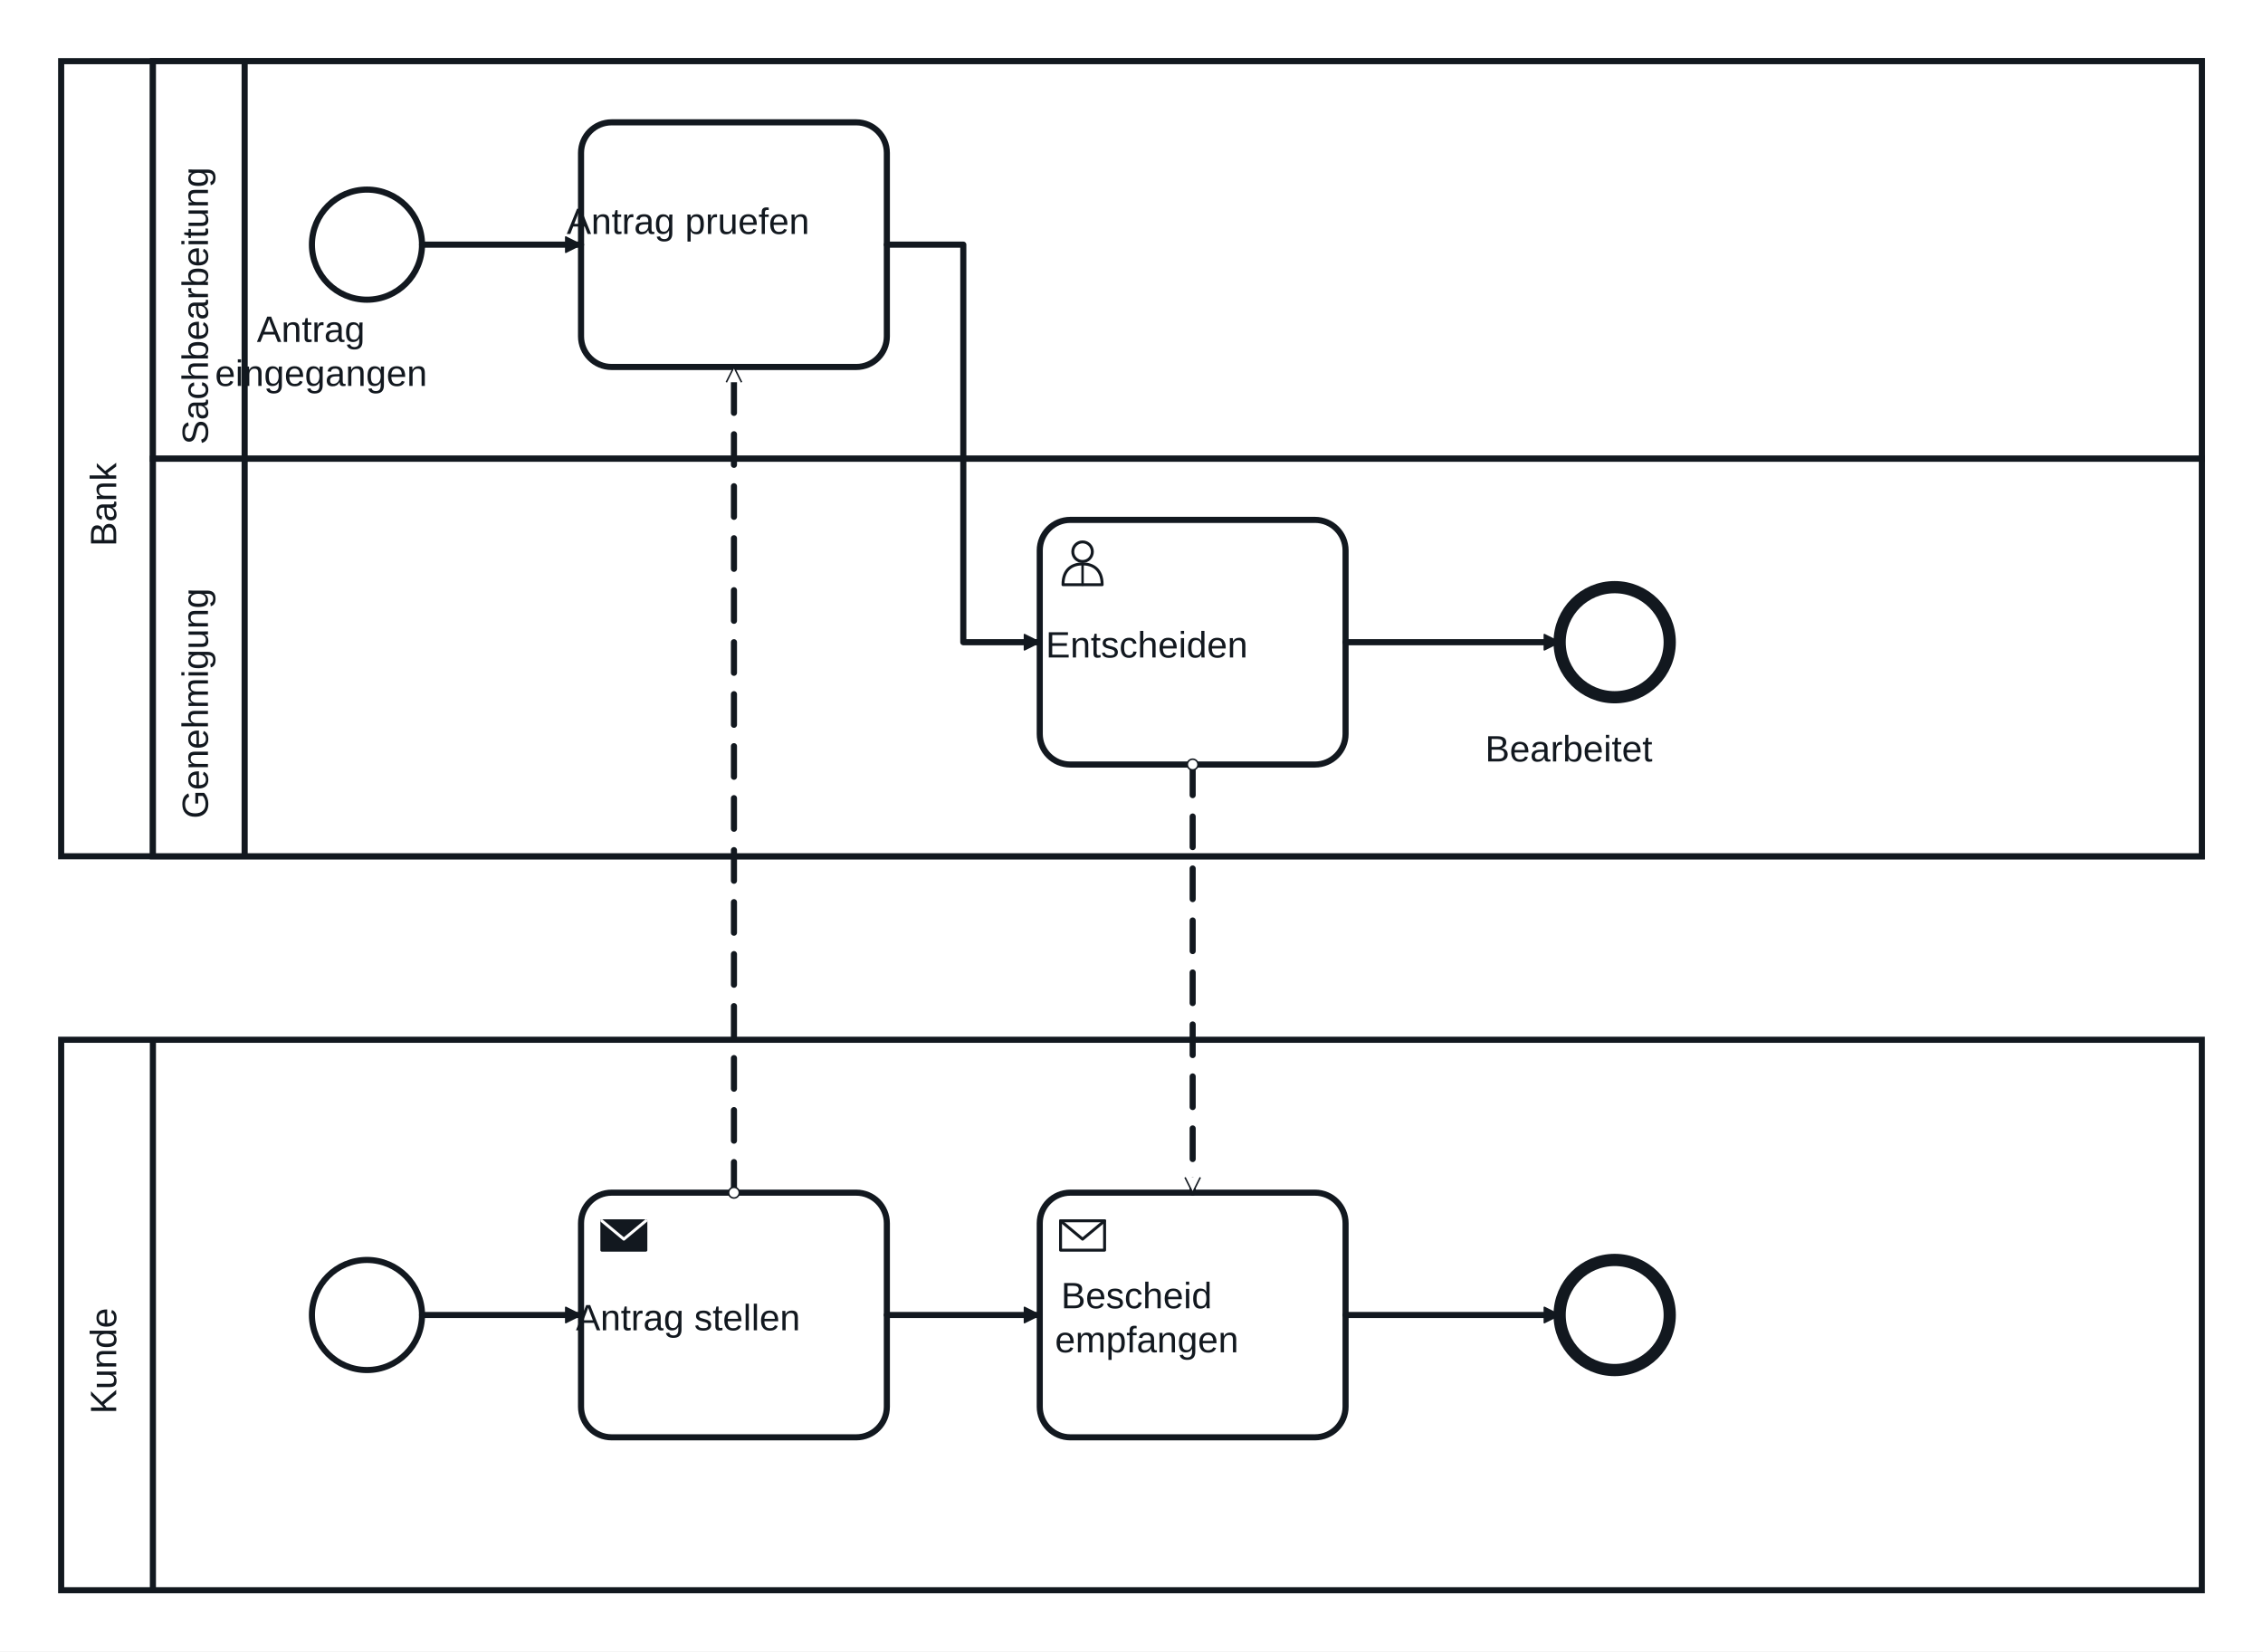
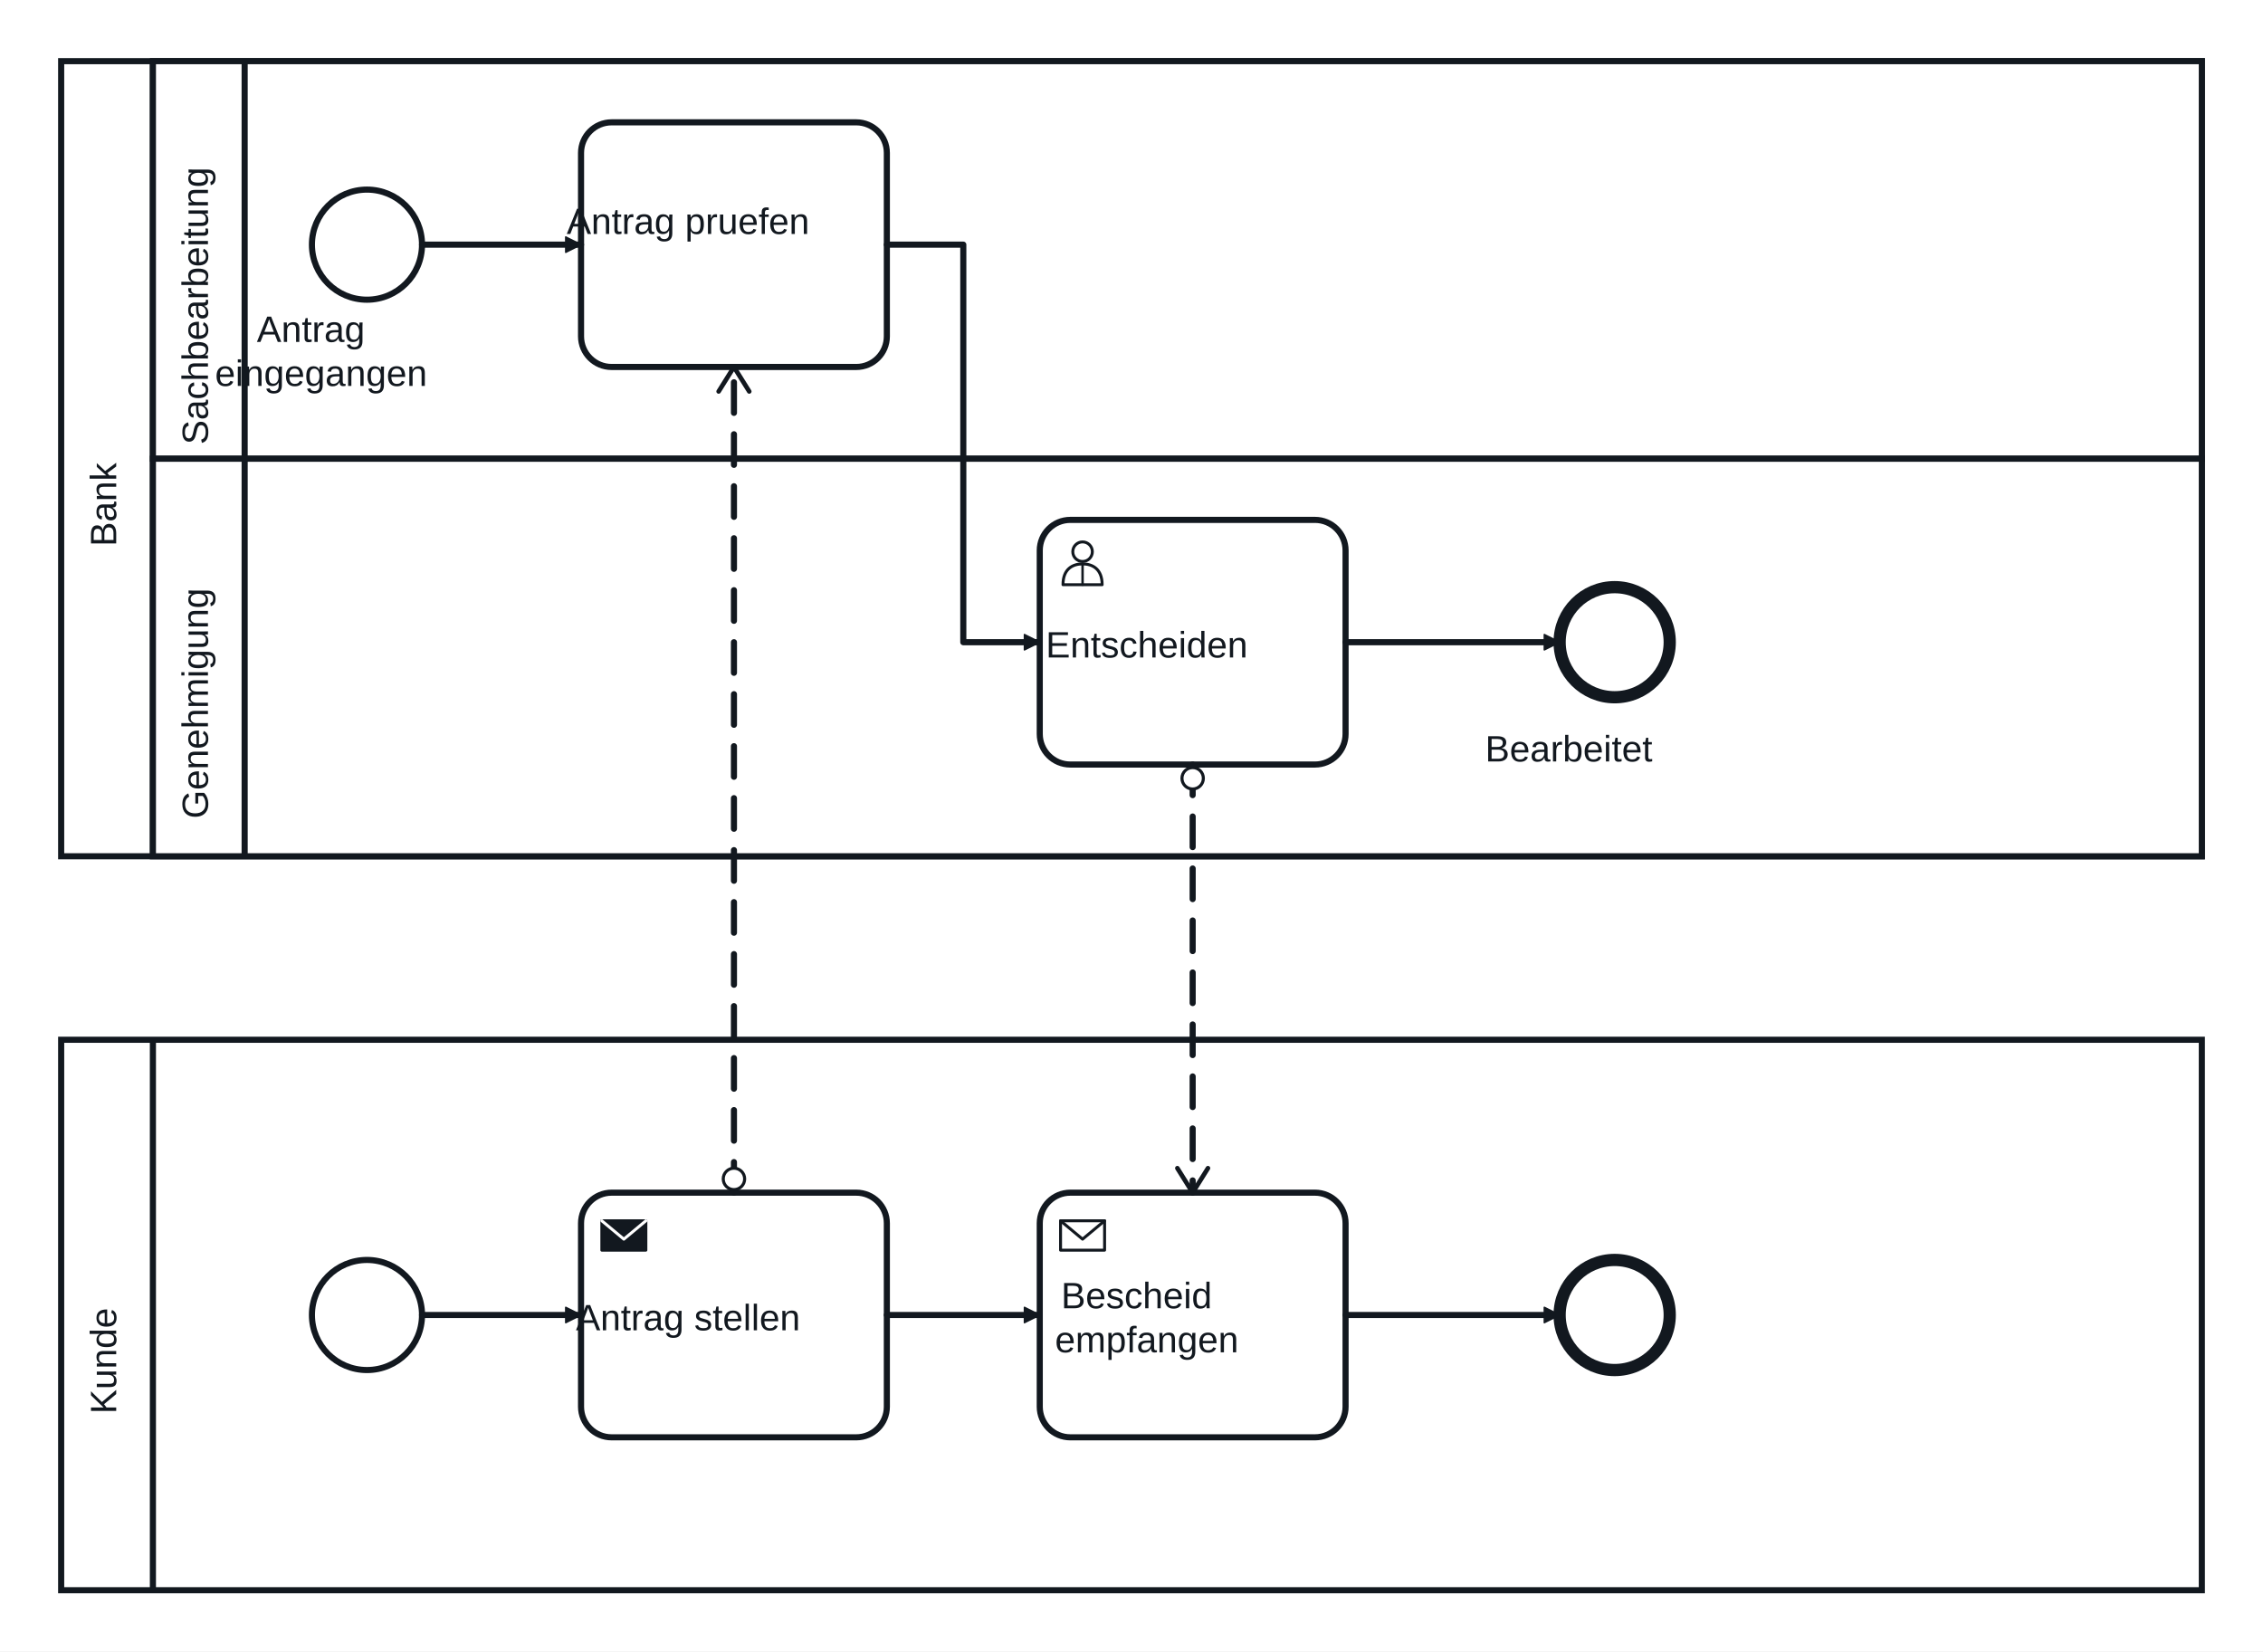
<svg xmlns="http://www.w3.org/2000/svg" version="1.1" width="740" height="540" viewBox="110 60 740 540" role="img" class="arctos-bpmn" aria-labelledby="arctos-bpmn-title" aria-describedby="arctos-bpmn-desc">
  <defs>
    <marker id="arctos-sequenceflow-end-d13-0" viewBox="0 0 20 20" refX="11" refY="10" markerWidth="10" markerHeight="10" orient="auto" markerUnits="userSpaceOnUse">
-       <path d="M 1 5 L 11 10 L 1 15 z" fill="#12181f" stroke="#12181f" stroke-width="1" stroke-linejoin="round" />
+       <path d="M 1 5 L 11 10 L 1 15 z" fill="#12181f" stroke="#12181f" stroke-width="1" stroke-linejoin="round" stroke-dasharray="10000 1" />
    </marker>
-     <marker id="arctos-messageflow-start-d13-1" viewBox="0 0 20 20" refX="6" refY="10" markerWidth="10" markerHeight="10" orient="auto" markerUnits="userSpaceOnUse">
-       <circle cx="6" cy="10" r="3.5" fill="#ffffff" stroke="#12181f" stroke-width="1" />
+     <marker id="arctos-messageflow-start-d13-1" viewBox="0 0 20 20" refX="5.5" refY="10" markerWidth="20" markerHeight="20" orient="auto" markerUnits="userSpaceOnUse">
+       <circle cx="10" cy="10" r="3.5" fill="#ffffff" stroke="#12181f" stroke-width="1" stroke-dasharray="10000 1" />
    </marker>
-     <marker id="arctos-messageflow-end-d13-2" viewBox="0 0 20 20" refX="11" refY="10" markerWidth="10" markerHeight="10" orient="auto" markerUnits="userSpaceOnUse">
-       <path d="M 1 5 L 11 10 L 1 15" fill="#ffffff" stroke="#12181f" stroke-width="1" stroke-linejoin="round" />
+     <marker id="arctos-messageflow-end-d13-2" viewBox="0 0 20 20" refX="12" refY="10" markerWidth="20" markerHeight="20" orient="auto" markerUnits="userSpaceOnUse">
+       <path d="M 4 5 L 12 10 L 4 15" fill="none" stroke="#12181f" stroke-width="1.5" stroke-linecap="round" stroke-linejoin="round" stroke-dasharray="10000 1" />
    </marker>
  </defs>
  <rect x="110" y="60" width="740" height="540" fill="#ffffff" aria-hidden="true" />
  <g class="arctos-bpmn-layer">
    <g class="djs-element djs-shape" data-element-id="Participant_Bank" role="button" aria-label="Pool „Bank“" tabindex="-1">
      <g class="djs-visual" data-bpmn-type="bpmn:Participant" aria-hidden="true">
        <rect x="130" y="80" width="700" height="260" class="bpmn-outline bpmn-participant" fill="#ffffff" stroke="#12181f" stroke-width="2" data-border="thin" data-orientation="horizontal" />
        <path d="M 160 80 L 160 340" class="bpmn-participant-header" fill="none" stroke="#12181f" stroke-width="2" data-marker="lane-header" />
        <text font-family="Arial, &quot;Helvetica Neue&quot;, Helvetica, &quot;Liberation Sans&quot;, sans-serif" font-size="12" fill="#12181f" text-anchor="middle" dominant-baseline="alphabetic" class="djs-label" xml:space="preserve" transform="rotate(-90 145 210)">
          <tspan x="145" y="213">Bank</tspan>
        </text>
      </g>
    </g>
    <g class="djs-element djs-shape" data-element-id="Participant_Kunde" role="button" aria-label="Pool „Kunde“" tabindex="-1">
      <g class="djs-visual" data-bpmn-type="bpmn:Participant" aria-hidden="true">
        <rect x="130" y="400" width="700" height="180" class="bpmn-outline bpmn-participant" fill="#ffffff" stroke="#12181f" stroke-width="2" data-border="thin" data-orientation="horizontal" />
        <path d="M 160 400 L 160 580" class="bpmn-participant-header" fill="none" stroke="#12181f" stroke-width="2" data-marker="lane-header" />
        <text font-family="Arial, &quot;Helvetica Neue&quot;, Helvetica, &quot;Liberation Sans&quot;, sans-serif" font-size="12" fill="#12181f" text-anchor="middle" dominant-baseline="alphabetic" class="djs-label" xml:space="preserve" transform="rotate(-90 145 490)">
          <tspan x="145" y="493">Kunde</tspan>
        </text>
      </g>
    </g>
    <g class="djs-element djs-shape" data-element-id="Lane_Sachbearbeitung" role="button" aria-label="Lane „Sachbearbeitung“" tabindex="-1">
      <g class="djs-visual" data-bpmn-type="bpmn:Lane" aria-hidden="true">
        <rect x="160" y="80" width="670" height="130" class="bpmn-outline bpmn-lane" fill="#ffffff" stroke="#12181f" stroke-width="2" data-border="thin" data-orientation="horizontal" />
        <path d="M 190 80 L 190 210" class="bpmn-lane-header" fill="none" stroke="#12181f" stroke-width="2" data-marker="lane-header" />
        <text font-family="Arial, &quot;Helvetica Neue&quot;, Helvetica, &quot;Liberation Sans&quot;, sans-serif" font-size="12" fill="#12181f" text-anchor="middle" dominant-baseline="alphabetic" class="djs-label" xml:space="preserve" transform="rotate(-90 175 145)">
          <tspan x="175" y="148">Sachbearbeitung</tspan>
        </text>
      </g>
    </g>
    <g class="djs-element djs-shape" data-element-id="Lane_Genehmigung" role="button" aria-label="Lane „Genehmigung“" tabindex="-1">
      <g class="djs-visual" data-bpmn-type="bpmn:Lane" aria-hidden="true">
        <rect x="160" y="210" width="670" height="130" class="bpmn-outline bpmn-lane" fill="#ffffff" stroke="#12181f" stroke-width="2" data-border="thin" data-orientation="horizontal" />
        <path d="M 190 210 L 190 340" class="bpmn-lane-header" fill="none" stroke="#12181f" stroke-width="2" data-marker="lane-header" />
        <text font-family="Arial, &quot;Helvetica Neue&quot;, Helvetica, &quot;Liberation Sans&quot;, sans-serif" font-size="12" fill="#12181f" text-anchor="middle" dominant-baseline="alphabetic" class="djs-label" xml:space="preserve" transform="rotate(-90 175 275)">
          <tspan x="175" y="278">Genehmigung</tspan>
        </text>
      </g>
    </g>
    <g class="djs-element djs-shape" data-element-id="Task_Bank_Pruefen" role="button" aria-label="Aufgabe „Antrag pruefen“" tabindex="-1">
      <g class="djs-visual" data-bpmn-type="bpmn:Task" aria-hidden="true">
        <rect x="300" y="100" width="100" height="80" rx="10" ry="10" class="bpmn-outline bpmn-activity" fill="#ffffff" stroke="#12181f" stroke-width="2" data-border="thin" />
        <text font-family="Arial, &quot;Helvetica Neue&quot;, Helvetica, &quot;Liberation Sans&quot;, sans-serif" font-size="12" fill="#12181f" text-anchor="middle" dominant-baseline="alphabetic" class="djs-label" xml:space="preserve">
          <tspan x="350" y="136.5">Antrag pruefen</tspan>
        </text>
      </g>
    </g>
    <g class="djs-element djs-shape" data-element-id="Task_Bank_Entscheiden" role="button" aria-label="Benutzeraufgabe „Entscheiden“" tabindex="-1">
      <g class="djs-visual" data-bpmn-type="bpmn:UserTask" aria-hidden="true">
        <rect x="450" y="230" width="100" height="80" rx="10" ry="10" class="bpmn-outline bpmn-activity" fill="#ffffff" stroke="#12181f" stroke-width="2" data-border="thin" />
        <g transform="translate(456 236) scale(0.8)" class="bpmn-task-symbol" data-symbol="UserTask">
          <path d="M 10 1.5 A 4 4 0 1 1 10 9.5 A 4 4 0 1 1 10 1.5 z" fill="#ffffff" stroke="#12181f" stroke-width="1.2" stroke-linecap="round" stroke-linejoin="round" />
          <path d="M 2 19 C 2 12.5 6 10.5 10 10.5 C 14 10.5 18 12.5 18 19 z" fill="#ffffff" stroke="#12181f" stroke-width="1.2" stroke-linecap="round" stroke-linejoin="round" />
          <path d="M 10 10.5 L 10 19" fill="none" stroke="#12181f" stroke-width="1" stroke-linecap="round" stroke-linejoin="round" />
        </g>
        <text font-family="Arial, &quot;Helvetica Neue&quot;, Helvetica, &quot;Liberation Sans&quot;, sans-serif" font-size="12" fill="#12181f" text-anchor="middle" dominant-baseline="alphabetic" class="djs-label" xml:space="preserve">
          <tspan x="500" y="275">Entscheiden</tspan>
        </text>
      </g>
    </g>
    <g class="djs-element djs-shape" data-element-id="Task_Kunde_Antrag" role="button" aria-label="Sendeaufgabe „Antrag stellen“" tabindex="-1">
      <g class="djs-visual" data-bpmn-type="bpmn:SendTask" aria-hidden="true">
        <rect x="300" y="450" width="100" height="80" rx="10" ry="10" class="bpmn-outline bpmn-activity" fill="#ffffff" stroke="#12181f" stroke-width="2" data-border="thin" />
        <g transform="translate(306 456) scale(0.8)" class="bpmn-task-symbol" data-symbol="SendTask">
          <path d="M 1 4 L 19 4 L 19 16 L 1 16 z" fill="#12181f" stroke="#12181f" stroke-width="1.2" stroke-linecap="round" stroke-linejoin="round" />
          <path d="M 1 4 L 10 11.5 L 19 4" fill="none" stroke="#ffffff" stroke-width="1.2" stroke-linecap="round" stroke-linejoin="round" />
        </g>
        <text font-family="Arial, &quot;Helvetica Neue&quot;, Helvetica, &quot;Liberation Sans&quot;, sans-serif" font-size="12" fill="#12181f" text-anchor="middle" dominant-baseline="alphabetic" class="djs-label" xml:space="preserve">
          <tspan x="350" y="495">Antrag stellen</tspan>
        </text>
      </g>
    </g>
    <g class="djs-element djs-shape" data-element-id="Task_Kunde_Empfang" role="button" aria-label="Empfangsaufgabe „Bescheid empfangen“" tabindex="-1">
      <g class="djs-visual" data-bpmn-type="bpmn:ReceiveTask" aria-hidden="true">
        <rect x="450" y="450" width="100" height="80" rx="10" ry="10" class="bpmn-outline bpmn-activity" fill="#ffffff" stroke="#12181f" stroke-width="2" data-border="thin" />
        <g transform="translate(456 456) scale(0.8)" class="bpmn-task-symbol" data-symbol="ReceiveTask">
          <path d="M 1 4 L 19 4 L 19 16 L 1 16 z" fill="#ffffff" stroke="#12181f" stroke-width="1.2" stroke-linecap="round" stroke-linejoin="round" />
          <path d="M 1 4 L 10 11.5 L 19 4" fill="none" stroke="#12181f" stroke-width="1.2" stroke-linecap="round" stroke-linejoin="round" />
        </g>
        <text font-family="Arial, &quot;Helvetica Neue&quot;, Helvetica, &quot;Liberation Sans&quot;, sans-serif" font-size="12" fill="#12181f" text-anchor="middle" dominant-baseline="alphabetic" class="djs-label" xml:space="preserve">
          <tspan x="500" y="487.8">Bescheid</tspan>
          <tspan x="500" y="502.2">empfangen</tspan>
        </text>
      </g>
    </g>
    <g class="djs-element djs-shape" data-element-id="Start_Bank" role="button" aria-label="Startereignis „Antrag eingegangen“" tabindex="-1">
      <g class="djs-visual" data-bpmn-type="bpmn:StartEvent" aria-hidden="true">
        <circle cx="230" cy="140" r="18" class="bpmn-outline bpmn-event" fill="#ffffff" stroke="#12181f" stroke-width="2" data-border="thin" />
      </g>
    </g>
    <g class="djs-element djs-shape" data-element-id="End_Bank" role="button" aria-label="Endereignis „Bearbeitet“" tabindex="-1">
      <g class="djs-visual" data-bpmn-type="bpmn:EndEvent" aria-hidden="true">
        <circle cx="638" cy="270" r="18" class="bpmn-outline bpmn-event" fill="#ffffff" stroke="#12181f" stroke-width="4" data-border="thick" />
      </g>
    </g>
    <g class="djs-element djs-shape" data-element-id="Start_Kunde" role="button" aria-label="Startereignis ohne Namen (Start_Kunde)" tabindex="-1">
      <g class="djs-visual" data-bpmn-type="bpmn:StartEvent" aria-hidden="true">
        <circle cx="230" cy="490" r="18" class="bpmn-outline bpmn-event" fill="#ffffff" stroke="#12181f" stroke-width="2" data-border="thin" />
      </g>
    </g>
    <g class="djs-element djs-shape" data-element-id="End_Kunde" role="button" aria-label="Endereignis ohne Namen (End_Kunde)" tabindex="-1">
      <g class="djs-visual" data-bpmn-type="bpmn:EndEvent" aria-hidden="true">
        <circle cx="638" cy="490" r="18" class="bpmn-outline bpmn-event" fill="#ffffff" stroke="#12181f" stroke-width="4" data-border="thick" />
      </g>
    </g>
    <g class="djs-element djs-connection" data-element-id="Flow_B1" role="img" aria-label="Sequenzfluss von Antrag eingegangen nach Antrag pruefen" tabindex="-1">
      <g class="djs-visual" data-bpmn-type="bpmn:SequenceFlow" aria-hidden="true">
        <path d="M 248 140 L 300 140" class="bpmn-outline bpmn-connection" fill="none" stroke="#12181f" stroke-width="2" stroke-linecap="round" stroke-linejoin="round" marker-end="url(#arctos-sequenceflow-end-d13-0)" />
      </g>
    </g>
    <g class="djs-element djs-connection" data-element-id="Flow_B2" role="img" aria-label="Sequenzfluss von Antrag pruefen nach Entscheiden" tabindex="-1">
      <g class="djs-visual" data-bpmn-type="bpmn:SequenceFlow" aria-hidden="true">
        <path d="M 400 140 L 425 140 L 425 270 L 450 270" class="bpmn-outline bpmn-connection" fill="none" stroke="#12181f" stroke-width="2" stroke-linecap="round" stroke-linejoin="round" marker-end="url(#arctos-sequenceflow-end-d13-0)" />
      </g>
    </g>
    <g class="djs-element djs-connection" data-element-id="Flow_B3" role="img" aria-label="Sequenzfluss von Entscheiden nach Bearbeitet" tabindex="-1">
      <g class="djs-visual" data-bpmn-type="bpmn:SequenceFlow" aria-hidden="true">
        <path d="M 550 270 L 620 270" class="bpmn-outline bpmn-connection" fill="none" stroke="#12181f" stroke-width="2" stroke-linecap="round" stroke-linejoin="round" marker-end="url(#arctos-sequenceflow-end-d13-0)" />
      </g>
    </g>
    <g class="djs-element djs-connection" data-element-id="Flow_K1" role="img" aria-label="Sequenzfluss von Start_Kunde nach Antrag stellen" tabindex="-1">
      <g class="djs-visual" data-bpmn-type="bpmn:SequenceFlow" aria-hidden="true">
        <path d="M 248 490 L 300 490" class="bpmn-outline bpmn-connection" fill="none" stroke="#12181f" stroke-width="2" stroke-linecap="round" stroke-linejoin="round" marker-end="url(#arctos-sequenceflow-end-d13-0)" />
      </g>
    </g>
    <g class="djs-element djs-connection" data-element-id="Flow_K2" role="img" aria-label="Sequenzfluss von Antrag stellen nach Bescheid empfangen" tabindex="-1">
      <g class="djs-visual" data-bpmn-type="bpmn:SequenceFlow" aria-hidden="true">
        <path d="M 400 490 L 450 490" class="bpmn-outline bpmn-connection" fill="none" stroke="#12181f" stroke-width="2" stroke-linecap="round" stroke-linejoin="round" marker-end="url(#arctos-sequenceflow-end-d13-0)" />
      </g>
    </g>
    <g class="djs-element djs-connection" data-element-id="Flow_K3" role="img" aria-label="Sequenzfluss von Bescheid empfangen nach End_Kunde" tabindex="-1">
      <g class="djs-visual" data-bpmn-type="bpmn:SequenceFlow" aria-hidden="true">
        <path d="M 550 490 L 620 490" class="bpmn-outline bpmn-connection" fill="none" stroke="#12181f" stroke-width="2" stroke-linecap="round" stroke-linejoin="round" marker-end="url(#arctos-sequenceflow-end-d13-0)" />
      </g>
    </g>
    <g class="djs-element djs-connection" data-element-id="MessageFlow_1" role="img" aria-label="Nachrichtenfluss „Antrag“ von Antrag stellen nach Antrag pruefen" tabindex="-1">
      <g class="djs-visual" data-bpmn-type="bpmn:MessageFlow" aria-hidden="true">
        <path d="M 350 450 L 350 180" class="bpmn-outline bpmn-connection" fill="none" stroke="#12181f" stroke-width="2" stroke-linecap="round" stroke-linejoin="round" stroke-dasharray="10,7" marker-start="url(#arctos-messageflow-start-d13-1)" marker-end="url(#arctos-messageflow-end-d13-2)" />
      </g>
    </g>
    <g class="djs-element djs-connection" data-element-id="MessageFlow_2" role="img" aria-label="Nachrichtenfluss „Bescheid“ von Entscheiden nach Bescheid empfangen" tabindex="-1">
      <g class="djs-visual" data-bpmn-type="bpmn:MessageFlow" aria-hidden="true">
        <path d="M 500 310 L 500 450" class="bpmn-outline bpmn-connection" fill="none" stroke="#12181f" stroke-width="2" stroke-linecap="round" stroke-linejoin="round" stroke-dasharray="10,7" marker-start="url(#arctos-messageflow-start-d13-1)" marker-end="url(#arctos-messageflow-end-d13-2)" />
      </g>
    </g>
    <g class="djs-element djs-label-shape" data-element-id="Start_Bank_label" role="button" aria-label="Beschriftung Antrag eingegangen" tabindex="-1">
      <g class="djs-visual" data-bpmn-type="label" aria-hidden="true">
        <text font-family="Arial, &quot;Helvetica Neue&quot;, Helvetica, &quot;Liberation Sans&quot;, sans-serif" font-size="12" fill="#12181f" text-anchor="middle" dominant-baseline="alphabetic" class="djs-label bpmn-external-label" xml:space="preserve">
          <tspan x="230" y="171.8">Antrag</tspan>
          <tspan x="230" y="186.2">eingegangen</tspan>
        </text>
      </g>
    </g>
    <g class="djs-element djs-label-shape" data-element-id="End_Bank_label" role="button" aria-label="Beschriftung Bearbeitet" tabindex="-1">
      <g class="djs-visual" data-bpmn-type="label" aria-hidden="true">
        <text font-family="Arial, &quot;Helvetica Neue&quot;, Helvetica, &quot;Liberation Sans&quot;, sans-serif" font-size="12" fill="#12181f" text-anchor="middle" dominant-baseline="alphabetic" class="djs-label bpmn-external-label" xml:space="preserve">
          <tspan x="638" y="309">Bearbeitet</tspan>
        </text>
      </g>
    </g>
  </g>
</svg>
